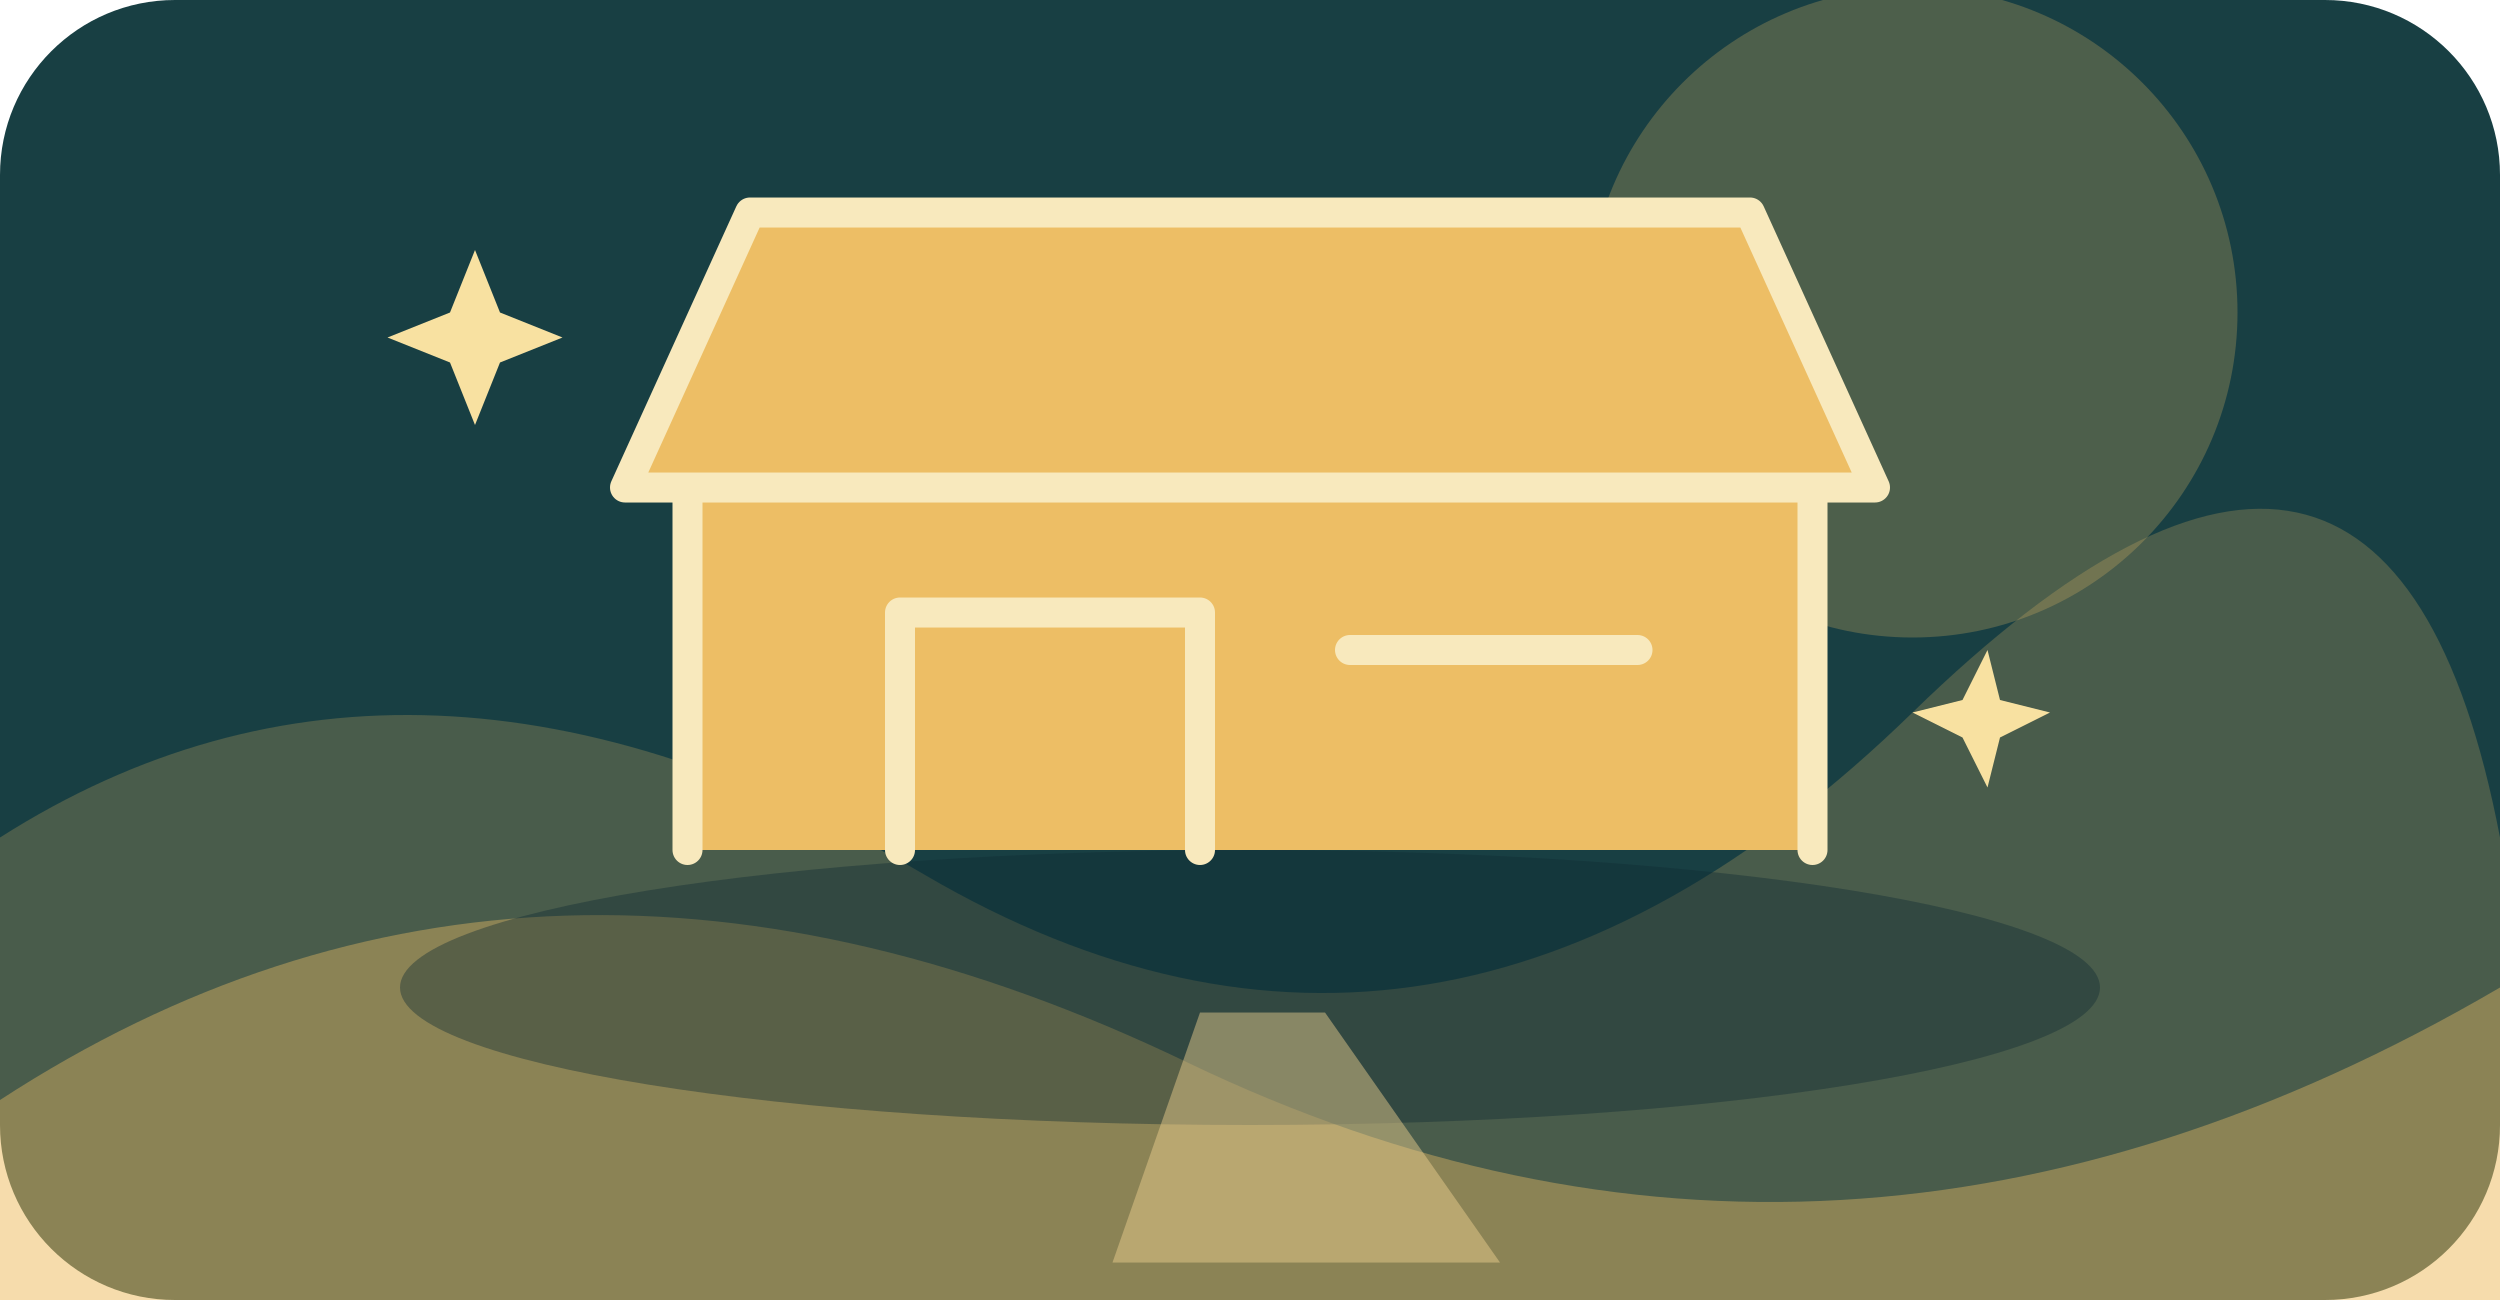
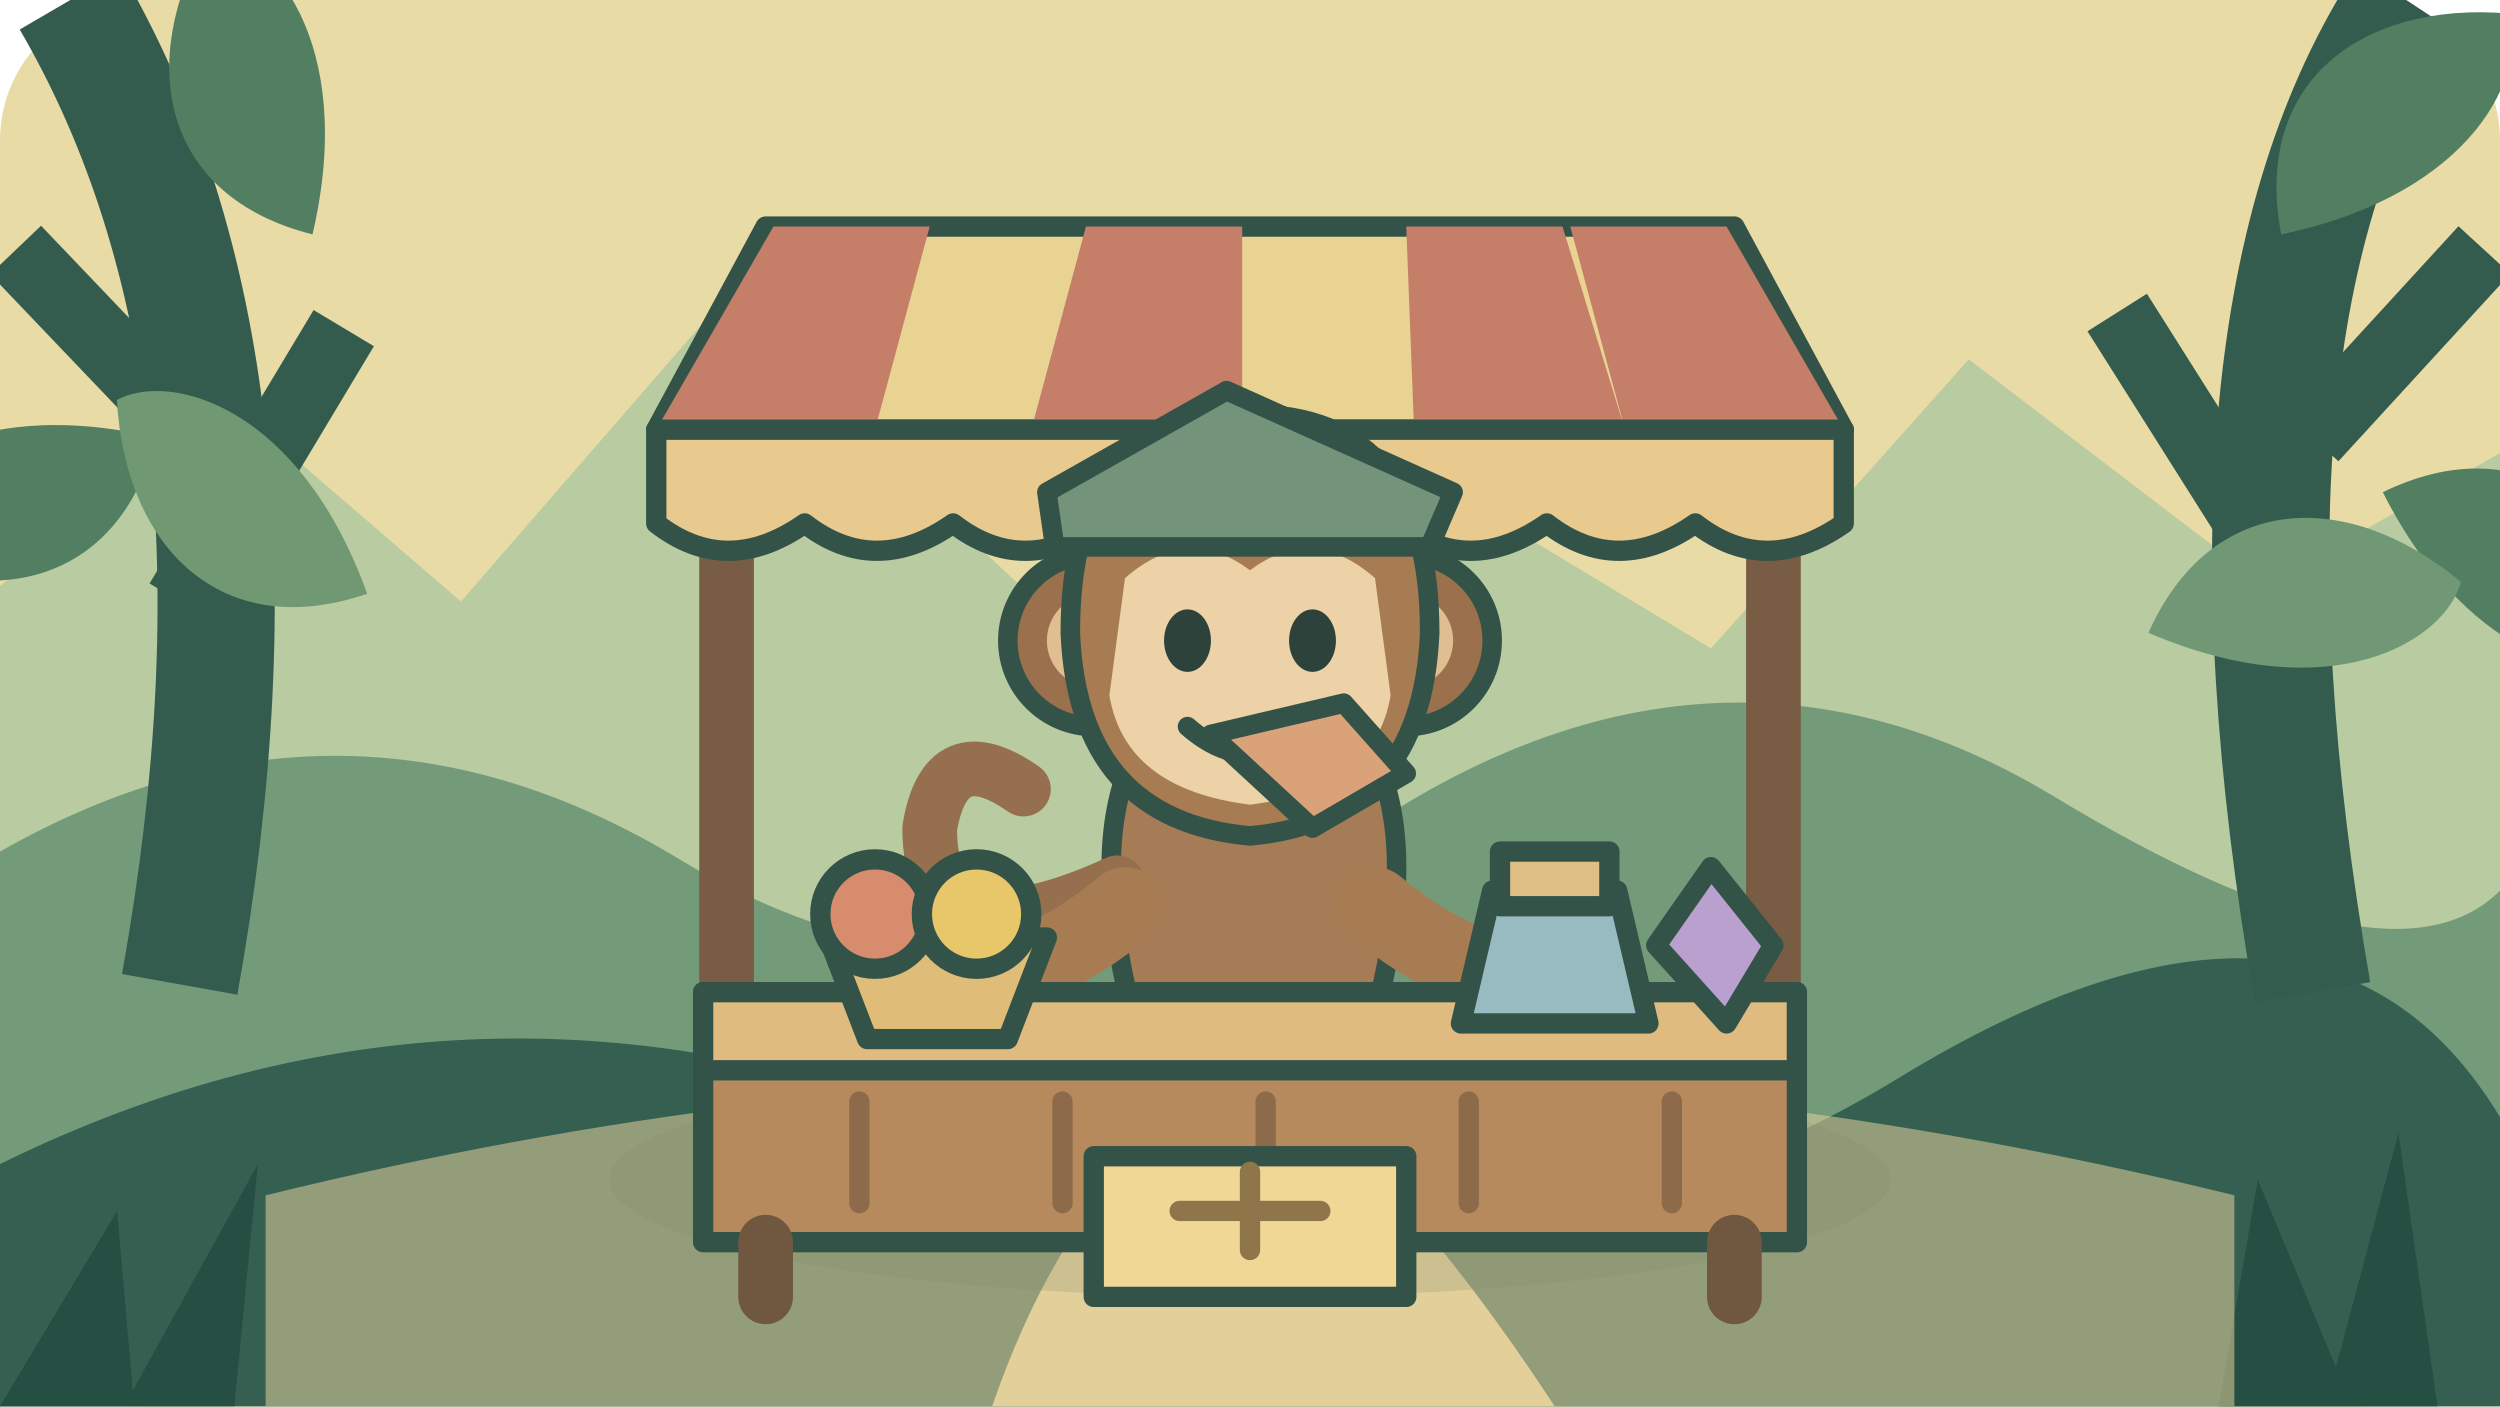
- <svg xmlns="http://www.w3.org/2000/svg" viewBox="0 0 200 104" role="img" aria-label="Sunstone Wandering Merchant illustration">
-   <rect width="200" height="104" rx="14" fill="#183f43" />
-   <circle cx="153" cy="25" r="26" fill="#edbe65" opacity=".25" />
-   <path d="M0 67Q33 46 74 70T153 57T200 67V104H0Z" fill="#edbe65" opacity=".23" />
-   <path d="M0 88Q43 60 95 85T200 79V104H0Z" fill="#edbe65" opacity=".4" />
-   <ellipse cx="100" cy="79" rx="68" ry="11" fill="#102a32" opacity=".4" />
-   <path d="M55 68V39h90v29M50 39l10-22h80l10 22ZM72 68V49h24v19m12-16h23" fill="#edbe65" stroke="#f8e9bd" stroke-width="2.4" stroke-linejoin="round" stroke-linecap="round" />
-   <path d="m38 20 2 5 5 2-5 2-2 5-2-5-5-2 5-2Zm121 32 1 4 4 1-4 2-1 4-2-4-4-2 4-1Z" fill="#f8e1a1" />
-   <path d="M89 101 96 81h10l14 20" fill="#f2d291" opacity=".45" />
+ <svg xmlns="http://www.w3.org/2000/svg" class="opportunity-art opportunity-art-merchant" viewBox="0 0 320 180" role="img" aria-label="Sunstone Wandering Merchant" data-opportunity-art="merchant" data-direction="east" data-ready="false">
+   <rect width="320" height="180" rx="18" fill="#e8dba5" />
+   <path d="M0 75 30 52l29 25 33-38 44 41 35-26 48 29 33-37 38 29 30-17v122H0Z" fill="#b9cba1" />
+   <path d="M0 109Q44 84 87 110T175 106T263 102T320 114V180H0Z" fill="#739b79" />
+   <path d="M0 149Q61 119 125 145T243 138T320 143V180H0Z" fill="#355f50" />
+   <path d="M127 180Q138 148 160 137q18 11 39 43Z" fill="#e5cf9a" />
+   <path d="M9 0q28 48 14 126M308 0q-27 41-12 127" fill="none" stroke="#335c4e" stroke-width="15" />
+   <path d="M23 54 2 32m21 45L44 42M296 56l22-24m-23 46-24-38" fill="none" stroke="#335c4e" stroke-width="9" />
+   <path transform="translate(40 30) rotate(55)" d="M0 0C-17-19-34-17-39-11C-31 6-15 13 0 0Z" fill="#527e61" />
+   <path transform="translate(20 56) rotate(-35)" d="M0 0C-17-19-34-17-39-11C-31 6-15 13 0 0Z" fill="#527e61" />
+   <path transform="translate(47 76) rotate(22)" d="M0 0C-17-19-34-17-39-11C-31 6-15 13 0 0Z" fill="#6f9873" />
+   <path transform="translate(292 30) rotate(120)" d="M0 0C-17-19-34-17-39-11C-31 6-15 13 0 0Z" fill="#527e61" />
+   <path transform="translate(305 63) rotate(195)" d="M0 0C-17-19-34-17-39-11C-31 6-15 13 0 0Z" fill="#527e61" />
+   <path transform="translate(275 81) rotate(155)" d="M0 0C-17-19-34-17-39-11C-31 6-15 13 0 0Z" fill="#709875" />
+   <path d="m0 180 15-25 2 23 16-29-3 31m254 0 5-29 10 24 8-30 5 35" fill="#254f43" />
+   <ellipse cx="160" cy="151" rx="82" ry="15" fill="#173f37" opacity=".24" />
+   <path d="M34 153q126-31 252 0v27H34Z" fill="#e0cf9a" opacity=".55" />
+   <g transform="translate(160 102) scale(1)">
+     <g stroke="#345348" stroke-width="2.6" stroke-linejoin="round" stroke-linecap="round">
+       <path d="M-67-47v96m134-96v96" stroke="#785c43" stroke-width="7" />
+       <path d="M-76-47h152l-14-26H-62Z" fill="#e9d393" />
+       <path d="M-61-73h20l-7 26h-28m55-26h20v26h-27m48-26h20l8 26H21m20-26h20l15 26H48" fill="#c57f69" stroke="none" />
+       <path d="M-76-47h152v12q-10 7-19 0-10 7-19 0-10 7-19 0-10 7-19 0-10 7-19 0-10 7-19 0-10 7-19 0-10 7-19 0Z" fill="#e8c98e" />
+       <g stroke="#345348" stroke-width="2.5" stroke-linejoin="round">
+         <path d="M-15 28q-6-23 1-35h29q7 12 1 35Z" fill="#a67c56" />
+         <path d="M-17 11q-24 11-24-7 2-12 12-5" fill="none" stroke="#96704e" stroke-width="7" />
+         <circle cx="-20" cy="-20" r="11" fill="#9b704d" />
+         <circle cx="20" cy="-20" r="11" fill="#9b704d" />
+         <circle cx="-20" cy="-20" r="6" fill="#dfbe91" stroke="none" />
+         <circle cx="20" cy="-20" r="6" fill="#dfbe91" stroke="none" />
+         <path d="M-23-21q0-28 23-28t23 28q-1 24-23 26-22-2-23-26Z" fill="#a77c52" />
+         <path d="M-16-28q8-7 16-1 8-6 16 1l2 15Q16-1 0 1-16-1-18-13Z" fill="#ecd2a6" stroke="none" />
+         <ellipse cx="-8" cy="-20" rx="3" ry="4" fill="#2c423a" stroke="none" />
+         <ellipse cx="8" cy="-20" rx="3" ry="4" fill="#2c423a" stroke="none" />
+         <path d="M-8-9q8 7 16 0" fill="none" />
+         <path d="m-26-39 23-13 29 13-3 7h-48Z" fill="#74937b" />
+         <path d="M-5-8 8 4 20-3 12-12Z" fill="#d9a278" />
+         <path d="M-16 14q-12 10-21 8m53-8q12 10 21 8" fill="none" stroke="#a77c52" stroke-width="10" />
+       </g>
+       <path d="M-70 25H70v32H-70Z" fill="#b68a5d" />
+       <path d="M-70 25H70v10H-70Z" fill="#e0bb7f" />
+       <path d="M-50 39v13m26-13v13m26-13v13m26-13v13m26-13v13" stroke="#8d6b4a" />
+       <path d="M-54 18h28l-5 13h-18Z" fill="#dfbc77" />
+       <circle cx="-48" cy="15" r="7" fill="#d78c6d" />
+       <circle cx="-35" cy="15" r="7" fill="#e7c769" />
+       <path d="M31 12h16l4 17H27Z" fill="#97bbc0" />
+       <path d="M32 7h14v7H32Z" fill="#dfbf83" />
+       <path d="m52 19 7-10 8 10-6 10Z" fill="#b9a0cf" />
+       <path d="M-20 46h40v18h-40Z" fill="#f0d796" />
+       <path d="M-9 53h18m-9-5v10" stroke="#8e754a" />
+       <path d="M-62 57v7m124-7v7" stroke="#70573f" stroke-width="7" />
+     </g>
+   </g>
</svg>
